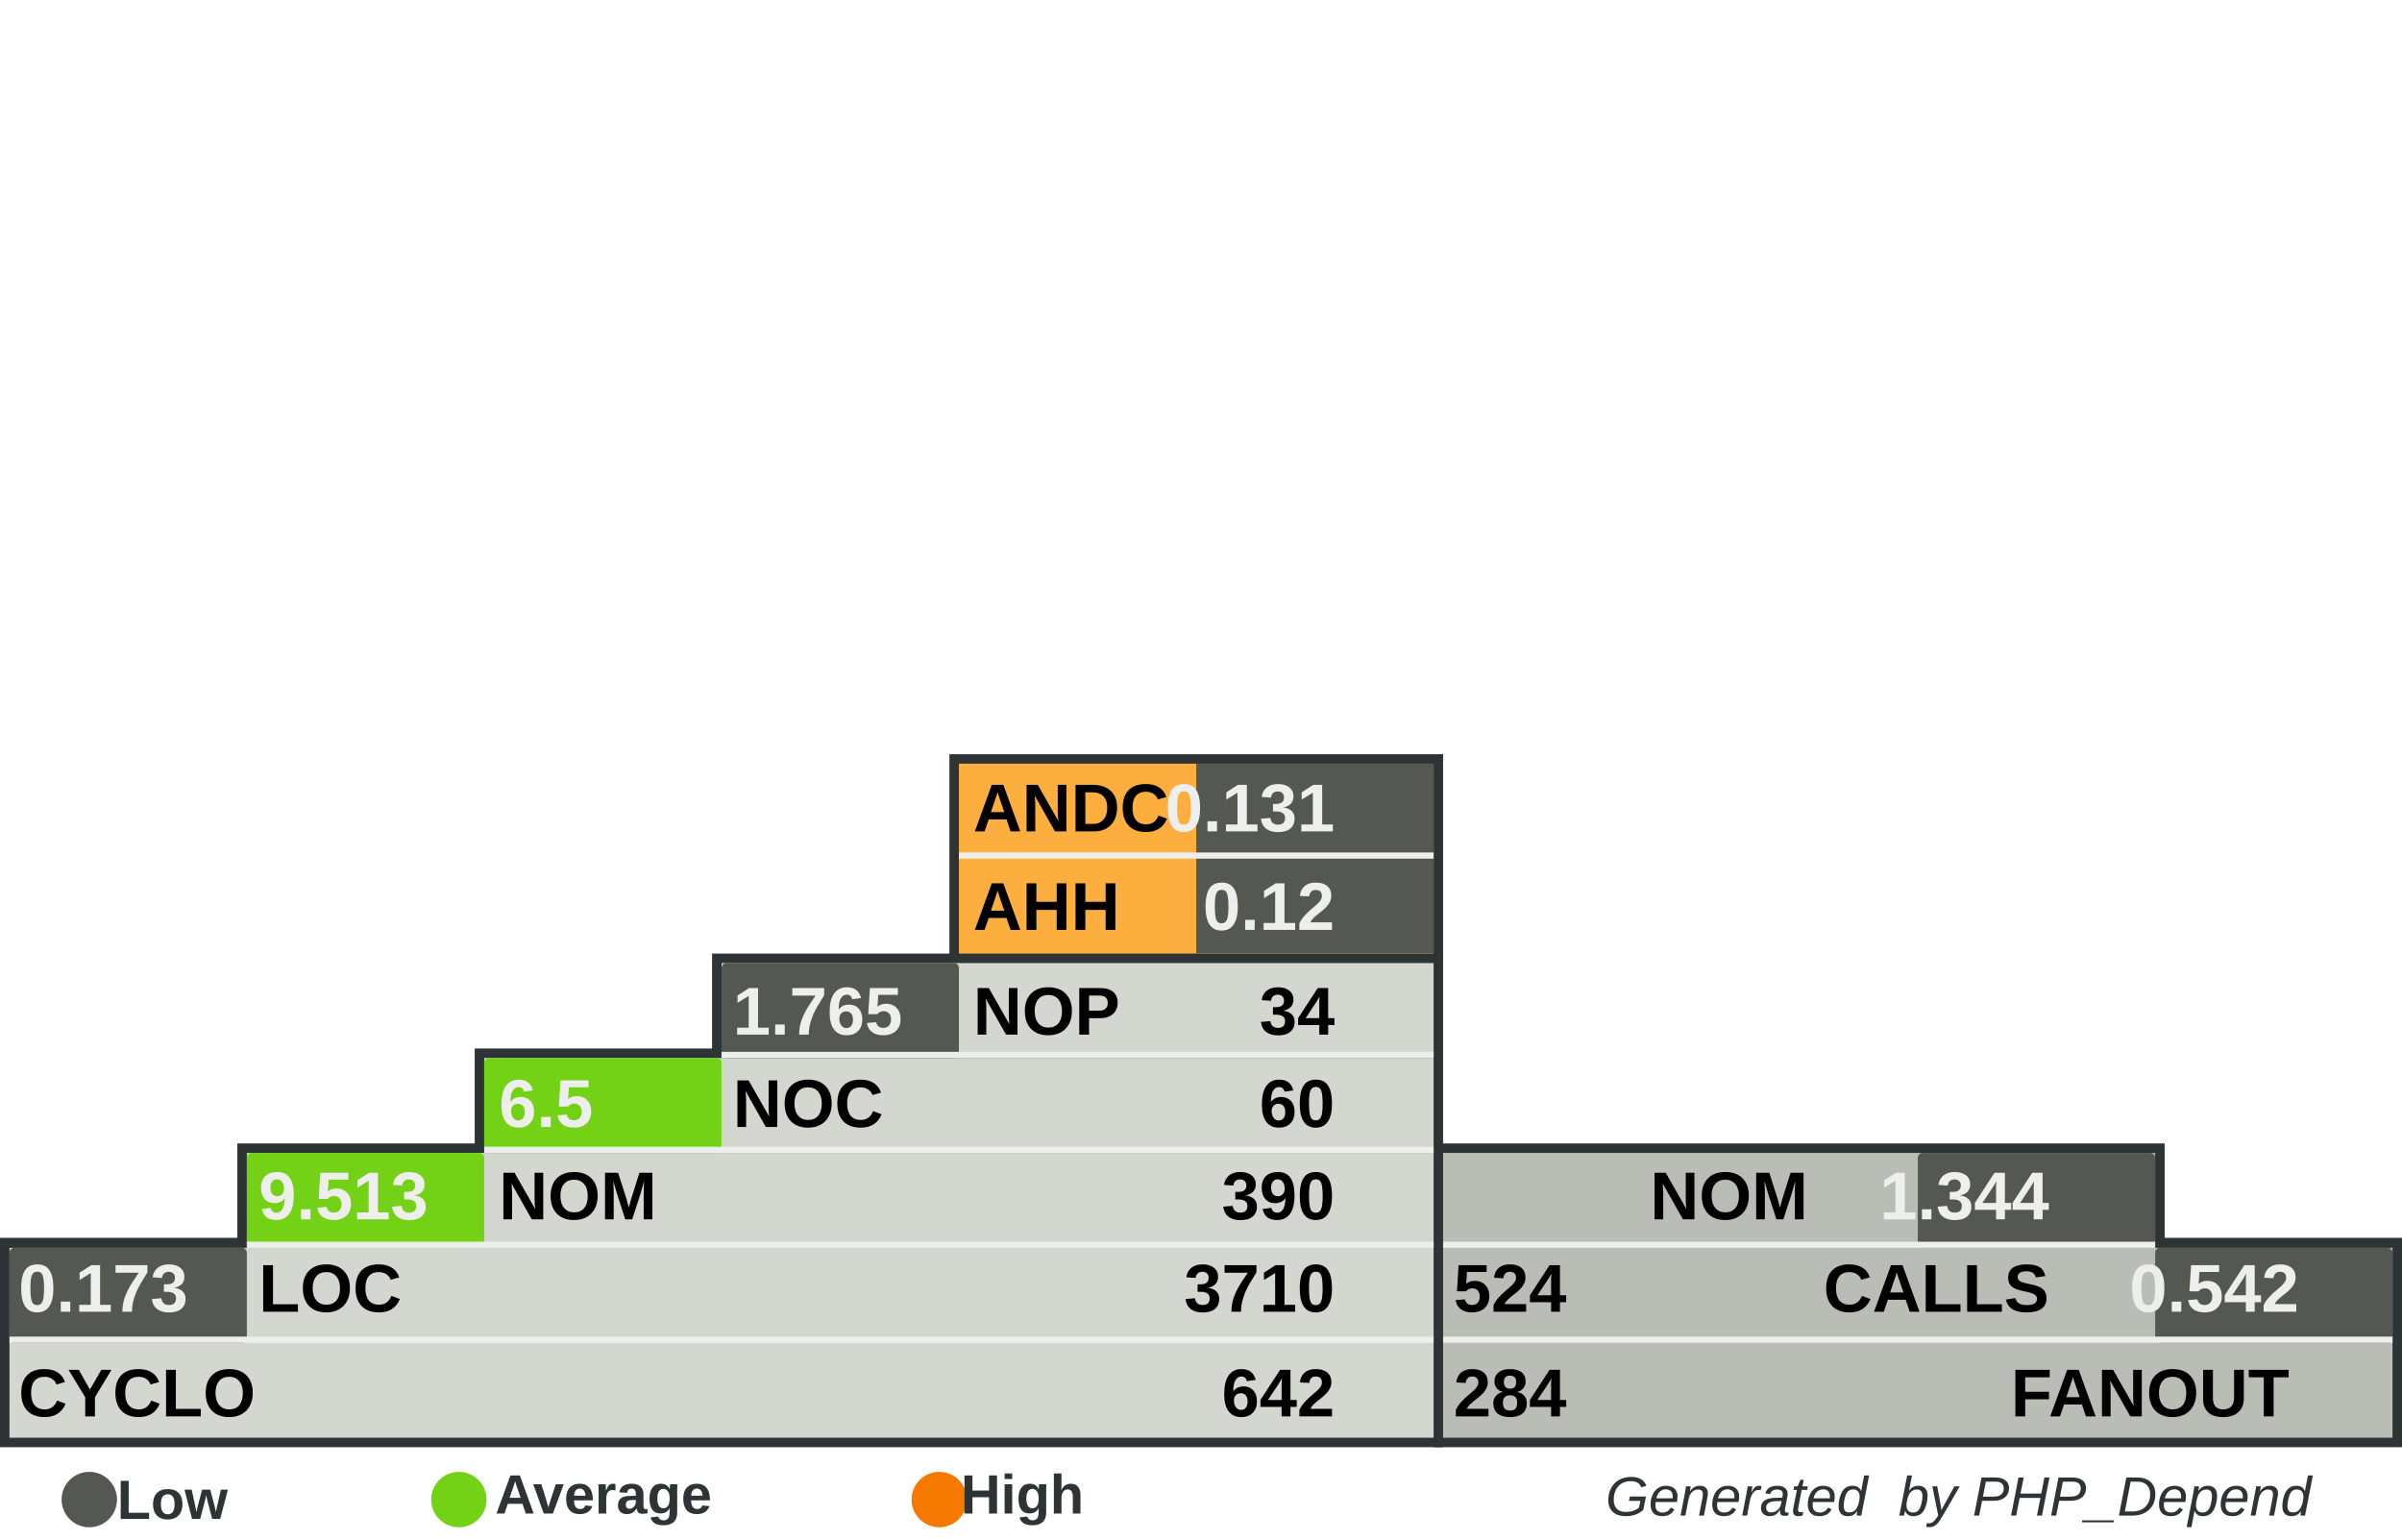
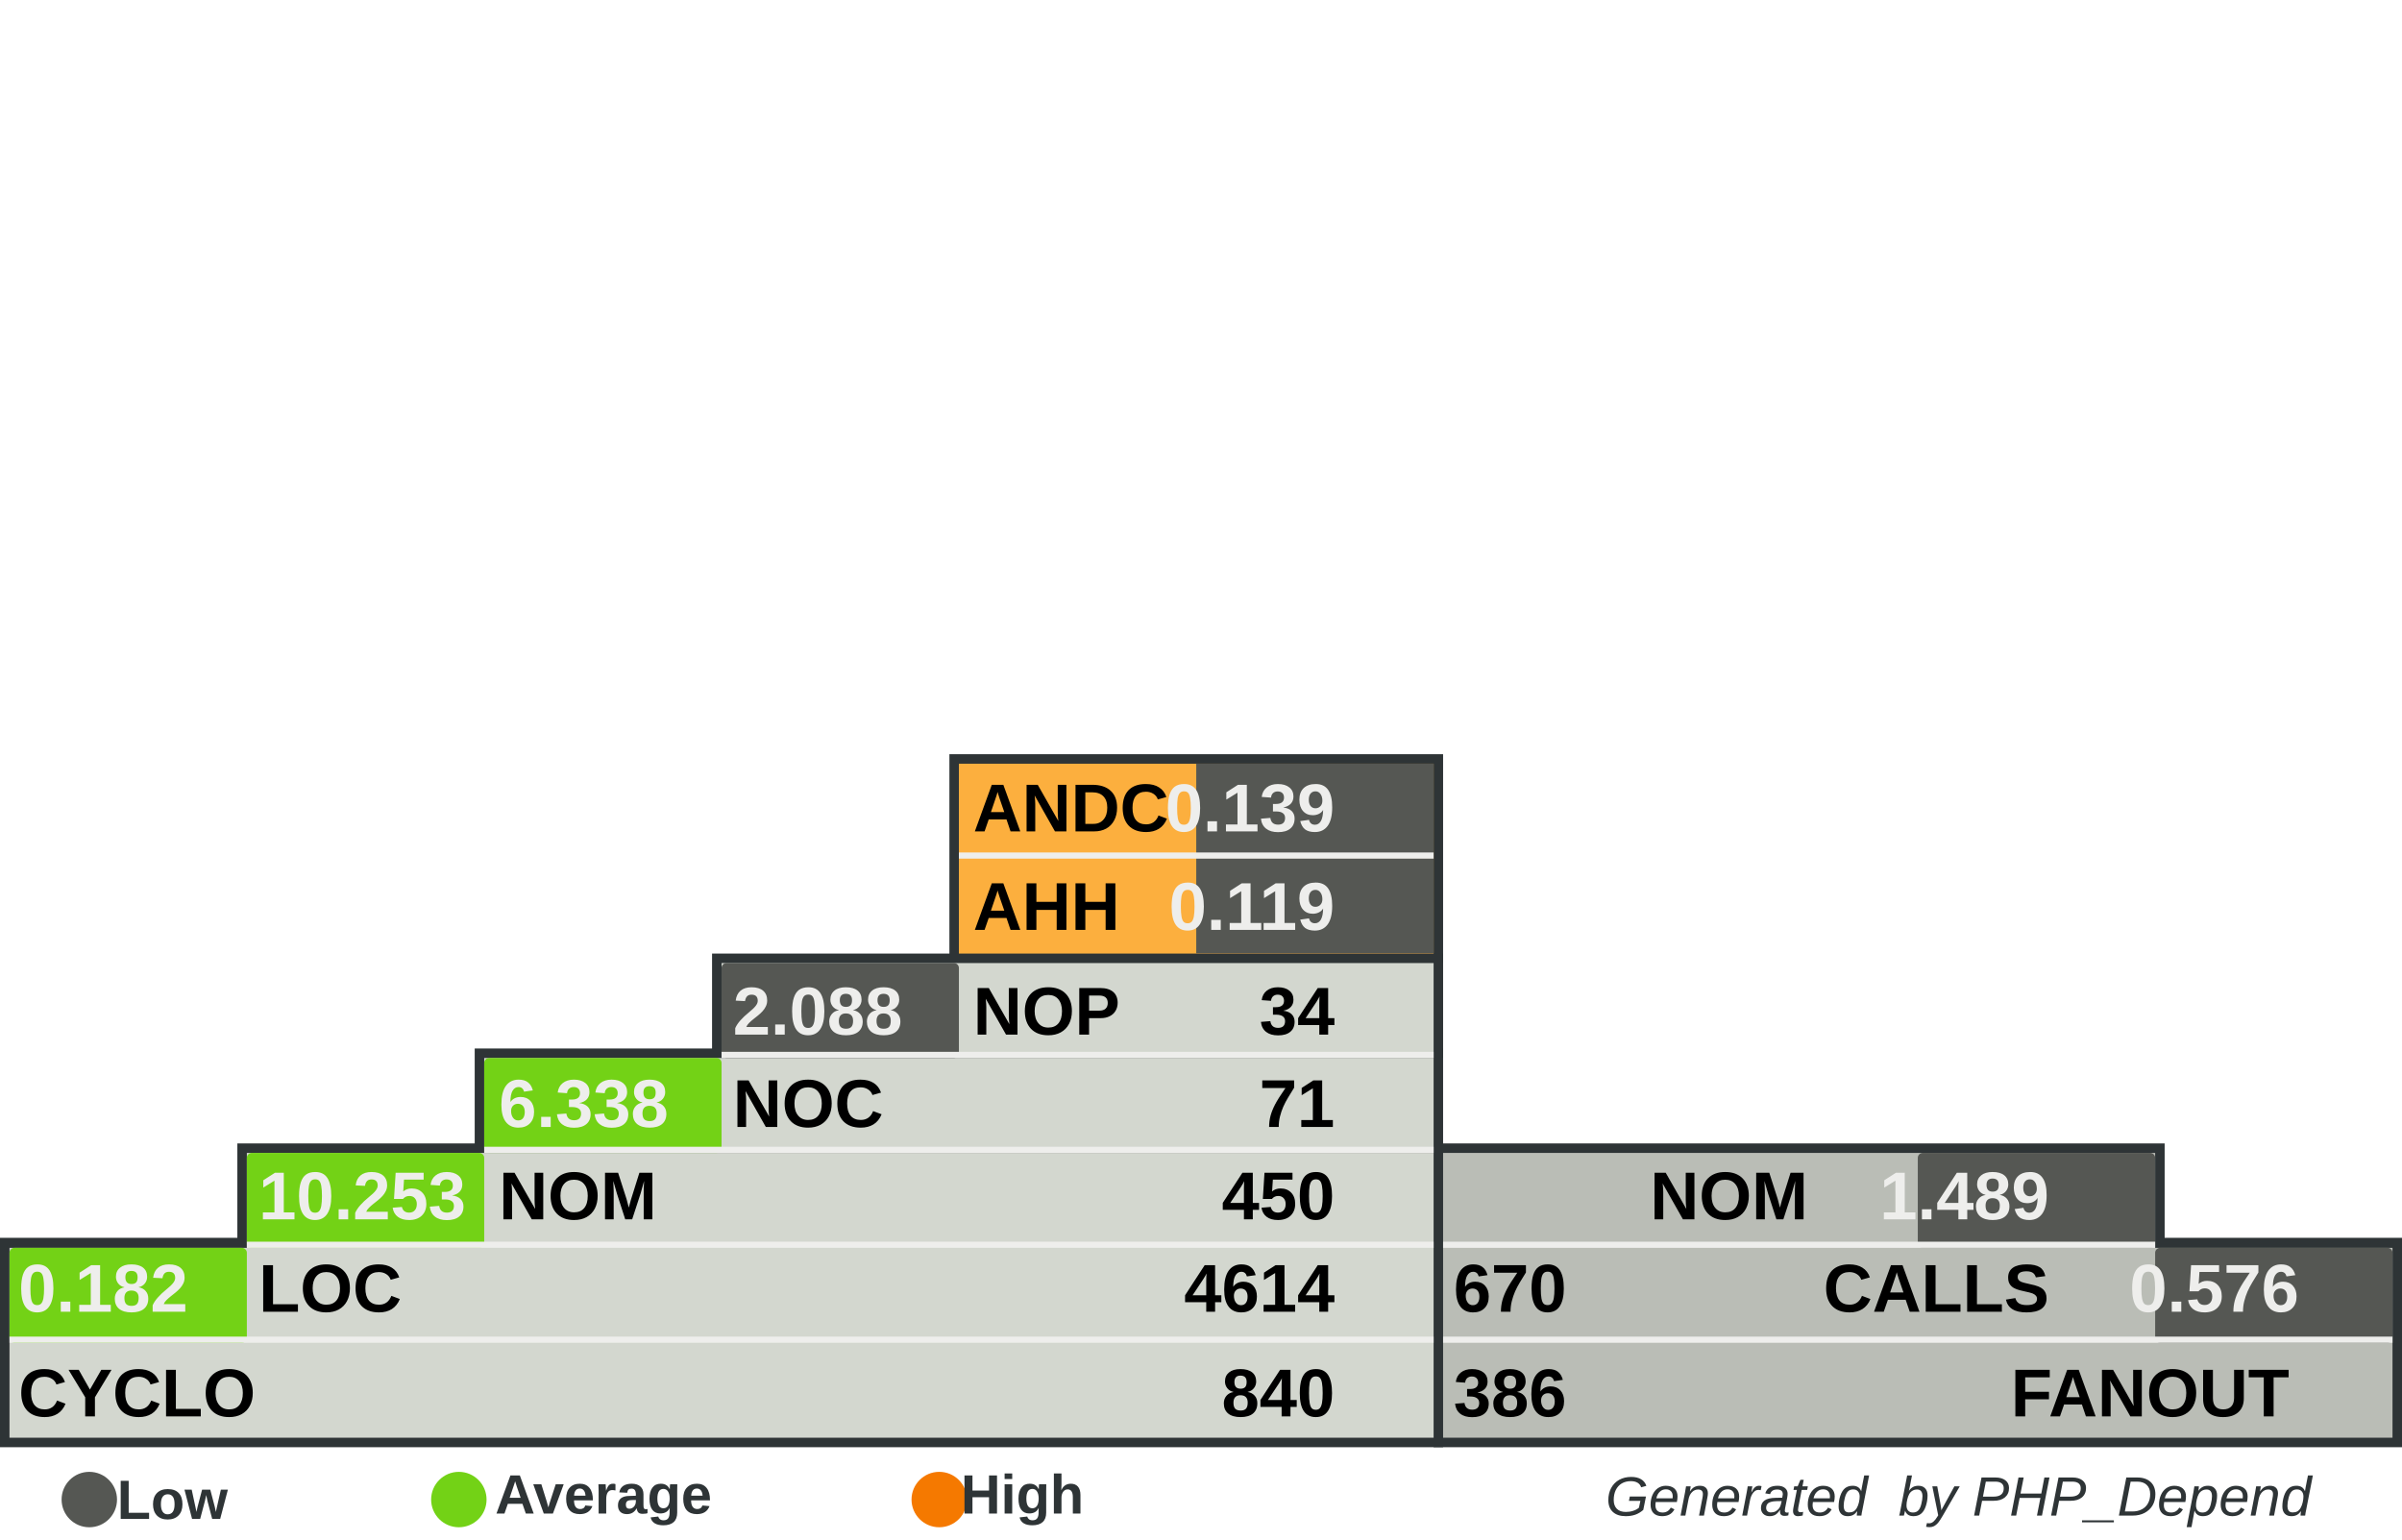
<svg xmlns="http://www.w3.org/2000/svg" width="390" height="250" id="svg5110" version="1.0">
  <defs id="defs5112">
    </defs>
  <g id="layer1">
    <rect style="fill:#555753" width="0" height="0" x="0" y="0" rx="0" ry="0" id="rect8982" xml:id="threshold.low" />
    <rect style="fill:#73d216" width="0" height="0" x="0" y="0" rx="0" ry="0" id="rect8983" xml:id="threshold.average" />
    <rect style="fill:#f57900" width="0" height="0" x="0" y="0" rx="0" ry="0" id="rect2834" xml:id="threshold.high" />
    <rect style="opacity:1;fill:#2e3436;fill-opacity:1;stroke:none;stroke-width:1;stroke-miterlimit:4;stroke-dasharray:none;stroke-opacity:1" id="rect4954" width="118.696" height="16.957" x="232.767" y="185.672" rx="2.978" ry="0" />
    <rect style="opacity:1;fill:#2e3436;fill-opacity:1;stroke:none;stroke-width:1;stroke-miterlimit:4;stroke-dasharray:none;stroke-opacity:1" id="rect4956" width="157.233" height="34" x="232.767" y="201" rx="3.945" ry="0" />
    <rect style="opacity:1;fill:#2e3436;fill-opacity:1;stroke:none;stroke-width:1;stroke-miterlimit:4;stroke-dasharray:none;stroke-opacity:1" id="rect4958" width="80.158" height="33.913" x="154.15" y="122.47" rx="2.011" ry="0" />
    <rect style="opacity:1;fill:#2e3436;fill-opacity:1;stroke:none;stroke-width:1;stroke-miterlimit:4;stroke-dasharray:none;stroke-opacity:1" id="rect4960" width="234.308" height="34" x="0" y="201" rx="5.879" ry="0" />
    <rect style="opacity:1;fill:#2e3436;fill-opacity:1;stroke:none;stroke-width:1;stroke-miterlimit:4;stroke-dasharray:none;stroke-opacity:1" id="rect4962" width="195.771" height="16.957" x="38.538" y="185.672" rx="4.912" ry="0" />
    <rect style="opacity:1;fill:#2e3436;fill-opacity:1;stroke:none;stroke-width:1;stroke-miterlimit:4;stroke-dasharray:none;stroke-opacity:1" id="rect4964" width="157.233" height="16.957" x="77.075" y="170.257" rx="3.945" ry="0" />
    <rect style="opacity:1;fill:#2e3436;fill-opacity:1;stroke:none;stroke-width:1;stroke-miterlimit:4;stroke-dasharray:none;stroke-opacity:1" id="rect4966" width="118.696" height="16.957" x="115.613" y="154.842" rx="2.978" ry="0" />
    <rect style="opacity:1;fill:#d3d7cf;fill-opacity:1;stroke:none;stroke-width:1;stroke-miterlimit:4;stroke-dasharray:none;stroke-opacity:1" id="rect4968" width="231.225" height="30.83" x="1.542" y="202.628" rx="5.801" ry="0" />
    <rect style="opacity:1;fill:#d3d7cf;fill-opacity:1;stroke:none;stroke-width:1;stroke-miterlimit:4;stroke-dasharray:none;stroke-opacity:1" id="rect4970" width="192.688" height="15.415" x="40.079" y="187.214" rx="4.834" ry="0" />
    <rect style="opacity:1;fill:#d3d7cf;fill-opacity:1;stroke:none;stroke-width:1;stroke-miterlimit:4;stroke-dasharray:none;stroke-opacity:1" id="rect4972" width="154.15" height="15.415" x="78.617" y="171.798" rx="3.868" ry="0" />
    <rect style="opacity:1;fill:#d3d7cf;fill-opacity:1;stroke:none;stroke-width:1;stroke-miterlimit:4;stroke-dasharray:none;stroke-opacity:1" id="rect4974" width="115.613" height="15.415" x="117.154" y="156.383" rx="2.901" ry="0" />
    <rect style="opacity:1;fill:#fcaf3e;fill-opacity:1;stroke:none;stroke-width:1;stroke-miterlimit:4;stroke-dasharray:none;stroke-opacity:1" id="rect4976" width="77.075" height="30.83" x="155.692" y="124.012" rx="1.934" ry="0" />
    <rect style="opacity:1;fill:#babdb6;fill-opacity:1;stroke:none;stroke-width:1;stroke-miterlimit:4;stroke-dasharray:none;stroke-opacity:1" id="rect4978" width="154.15" height="30.83" x="234.308" y="202.628" rx="3.868" ry="0" />
    <rect style="opacity:1;fill:#babdb6;fill-opacity:1;stroke:none;stroke-width:1;stroke-miterlimit:4;stroke-dasharray:none;stroke-opacity:1" id="rect4980" width="115.613" height="15.415" x="234.308" y="187.213" rx="2.901" ry="0" />
    <rect style="opacity:1;fill:#555753;fill-opacity:1;stroke:none;stroke-width:1;stroke-miterlimit:4;stroke-dasharray:none;stroke-opacity:1" id="rect4982" xml:id="rect.andc" width="38.538" height="15.43" x="194.229" y="124.012" rx="0.967" ry="0" />
    <rect style="opacity:1;fill:#555753;fill-opacity:1;stroke:none;stroke-width:1;stroke-miterlimit:4;stroke-dasharray:none;stroke-opacity:1" id="rect2851" xml:id="rect.ahh" width="38.538" height="15.4" x="194.229" y="139.412" rx="0.967" ry="0" />
    <rect style="opacity:1;fill:#555753;fill-opacity:1;stroke:none;stroke-width:1;stroke-miterlimit:4;stroke-dasharray:none;stroke-opacity:1" id="rect4984" xml:id="rect.noc-nop" width="38.538" height="15.415" x="117.154" y="156.383" rx="0.806" />
    <rect style="opacity:1;fill:#73d216;fill-opacity:1;stroke:none;stroke-width:1;stroke-miterlimit:4;stroke-dasharray:none;stroke-opacity:1" id="rect4986" xml:id="rect.nom-noc" width="38.538" height="15.415" x="78.617" y="171.798" rx="0.806" />
    <rect style="opacity:1;fill:#73d216;fill-opacity:1;stroke:none;stroke-width:1;stroke-miterlimit:4;stroke-dasharray:none;stroke-opacity:1" id="rect4988" xml:id="rect.loc-nom" width="38.538" height="15.415" x="40.079" y="187.213" rx="0.806" />
-     <rect style="opacity:1;fill:#555753;fill-opacity:1;stroke:none;stroke-width:1;stroke-miterlimit:4;stroke-dasharray:none;stroke-opacity:1" id="rect4990" xml:id="rect.cyclo-loc" width="38.538" height="15.415" x="1.542" y="202.628" rx="0.806" />
+     <rect style="opacity:1;fill:#73d216;fill-opacity:1;stroke:none;stroke-width:1;stroke-miterlimit:4;stroke-dasharray:none;stroke-opacity:1" id="rect4990" xml:id="rect.cyclo-loc" width="38.538" height="15.415" x="1.542" y="202.628" rx="0.806" />
    <rect style="opacity:1;fill:#555753;fill-opacity:1;stroke:none;stroke-width:1;stroke-miterlimit:4;stroke-dasharray:none;stroke-opacity:1" id="rect4992" xml:id="rect.calls-nom" width="38.538" height="15.415" x="311.383" y="187.213" rx="0.806" />
    <rect style="opacity:1;fill:#555753;fill-opacity:1;stroke:none;stroke-width:1;stroke-miterlimit:4;stroke-dasharray:none;stroke-opacity:1" id="rect4994" xml:id="rect.fanout-calls" width="38.538" height="15.415" x="349.921" y="202.628" rx="0.806" />
    <rect style="opacity:1;fill:#eeeeec;fill-opacity:1;stroke:none;stroke-width:1;stroke-miterlimit:4;stroke-dasharray:none;stroke-opacity:1" id="rect4996" width="231.225" height="1" x="1.542" y="217.043" rx="5.801" ry="0" />
    <rect style="opacity:1;fill:#eeeeec;fill-opacity:1;stroke:none;stroke-width:1;stroke-miterlimit:4;stroke-dasharray:none;stroke-opacity:1" id="rect4998" width="192.688" height="1" x="40.079" y="201.628" rx="4.834" ry="0" />
    <rect style="opacity:1;fill:#eeeeec;fill-opacity:1;stroke:none;stroke-width:1;stroke-miterlimit:4;stroke-dasharray:none;stroke-opacity:1" id="rect5000" width="154.15" height="1" x="78.617" y="186.213" rx="3.868" ry="0" />
    <rect style="opacity:1;fill:#eeeeec;fill-opacity:1;stroke:none;stroke-width:1;stroke-miterlimit:4;stroke-dasharray:none;stroke-opacity:1" id="rect5002" width="115.613" height="1" x="117.154" y="170.798" rx="2.901" ry="0" />
    <rect style="opacity:1;fill:#eeeeec;fill-opacity:1;stroke:none;stroke-width:1;stroke-miterlimit:4;stroke-dasharray:none;stroke-opacity:1" id="rect5004" width="115.613" height="1" x="234.308" y="201.628" rx="2.901" ry="0" />
    <rect style="opacity:1;fill:#eeeeec;fill-opacity:1;stroke:none;stroke-width:1;stroke-miterlimit:4;stroke-dasharray:none;stroke-opacity:1" id="rect5006" width="154.15" height="1" x="234.308" y="217.043" rx="3.868" ry="0" />
    <rect style="opacity:1;fill:#eeeeec;fill-opacity:1;stroke:none;stroke-width:1;stroke-miterlimit:4;stroke-dasharray:none;stroke-opacity:1" id="rect5008" width="77.075" height="1" x="155.692" y="138.427" rx="1.934" ry="0" />
    <text xml:space="preserve" style="font-size:11px;font-style:normal;font-variant:normal;font-weight:bold;font-stretch:normal;fill:#000000;fill-opacity:1;stroke:none;stroke-width:1px;stroke-linecap:butt;stroke-linejoin:miter;stroke-opacity:1;font-family:Arial" x="158" y="135" title="Average Number of Derived Classes" id="text5010">
      <tspan title="Average Number of Derived Classes" id="tspan5012" x="158" y="135">ANDC</tspan>
    </text>
    <text xml:space="preserve" style="font-size:11px;font-style:normal;font-variant:normal;font-weight:bold;font-stretch:normal;fill:#000000;fill-opacity:1;stroke:none;stroke-width:1px;stroke-linecap:butt;stroke-linejoin:miter;stroke-opacity:1;font-family:Arial" x="158" y="151" title="Average Hierarchy Height" id="text5014">
      <tspan title="Average Hierarchy Height" id="tspan5016" x="158" y="151">AHH</tspan>
    </text>
    <text xml:space="preserve" style="font-size:11px;font-style:normal;font-variant:normal;font-weight:bold;font-stretch:normal;fill:#000000;fill-opacity:1;stroke:none;stroke-width:1px;stroke-linecap:butt;stroke-linejoin:miter;stroke-opacity:1;font-family:Arial" x="158" y="168" title="Number Of Packages" id="text5018">
      <tspan title="Number Of Packages" id="tspan5020" x="158" y="168">NOP</tspan>
    </text>
    <text xml:space="preserve" style="font-size:11px;font-style:normal;font-variant:normal;font-weight:bold;font-stretch:normal;fill:#000000;fill-opacity:1;stroke:none;stroke-width:1px;stroke-linecap:butt;stroke-linejoin:miter;stroke-opacity:1;font-family:Arial" x="119" y="183" id="text5022" title="Number Of Classes" transform="scale(0.9999985,1.000001)">
      <tspan title="Number Of Classes" id="tspan5024" x="119" y="183">NOC</tspan>
    </text>
    <text xml:space="preserve" style="font-size:11px;font-style:normal;font-variant:normal;font-weight:bold;font-stretch:normal;fill:#000000;fill-opacity:1;stroke:none;stroke-width:1px;stroke-linecap:butt;stroke-linejoin:miter;stroke-opacity:1;font-family:Arial" x="81" y="198" id="text5026" title="Number Of Methods (Methods+Functions)" transform="scale(0.9999985,1.000001)">
      <tspan title="Number Of Methods (Methods+Functions)" id="tspan5028" x="81" y="198">NOM</tspan>
    </text>
    <text xml:space="preserve" style="font-size:11px;font-style:normal;font-variant:normal;font-weight:bold;font-stretch:normal;fill:#000000;fill-opacity:1;stroke:none;stroke-width:1px;stroke-linecap:butt;stroke-linejoin:miter;stroke-opacity:1;font-family:Arial" x="42" y="213" id="text5030" title="Lines Of Code (Non Comment and Non Whitespace Lines)" transform="scale(0.9999985,1.000001)">
      <tspan title="Lines Of Code (Non Comment and Non Whitespace Lines)" id="tspan5032" x="42" y="213">LOC</tspan>
    </text>
    <text xml:space="preserve" style="font-size:11px;font-style:normal;font-variant:normal;font-weight:bold;font-stretch:normal;fill:#000000;fill-opacity:1;stroke:none;stroke-width:1px;stroke-linecap:butt;stroke-linejoin:miter;stroke-opacity:1;font-family:Arial" x="3" y="230" id="text5034" title="Cyclomatic Complexity" transform="scale(0.9999985,1.000001)">
      <tspan title="Cyclomatic Complexity" id="tspan5036" x="3" y="230">CYCLO</tspan>
    </text>
    <text xml:space="preserve" style="font-size:11px;font-style:normal;font-variant:normal;font-weight:bold;font-stretch:normal;text-align:end;text-anchor:end;fill:#000000;fill-opacity:1;stroke:none;stroke-width:1px;stroke-linecap:butt;stroke-linejoin:miter;stroke-opacity:1;font-family:Arial" x="308.858" y="198" id="text5038" title="Number Of Methods (Methods+Functions)" transform="scale(0.9999985,1.000001)">
      <tspan title="Number Of Methods (Methods+Functions)" id="tspan5040" x="308.858" y="198">NOM</tspan>
    </text>
    <text xml:space="preserve" style="font-size:11px;font-style:normal;font-variant:normal;font-weight:bold;font-stretch:normal;text-anchor:end;fill:#000000;fill-opacity:1;stroke:none;stroke-width:1px;stroke-linecap:butt;stroke-linejoin:miter;stroke-opacity:1;font-family:Arial" x="348" y="213" id="text5042" title="Number of Operation Calls" transform="scale(0.9999985,1.000001)">
      <tspan title="Number of Operation Calls" id="tspan5044" x="348" y="213">CALLS</tspan>
    </text>
    <text xml:space="preserve" style="font-size:11px;font-style:normal;font-variant:normal;font-weight:bold;font-stretch:normal;text-anchor:end;fill:#000000;fill-opacity:1;stroke:none;stroke-width:1px;stroke-linecap:butt;stroke-linejoin:miter;stroke-opacity:1;font-family:Arial" x="387" y="230" id="text5046" title="Number of Called Classes" transform="scale(0.9999985,1.000001)">
      <tspan title="Number of Called Classes" id="tspan5048" x="387" y="230">FANOUT</tspan>
    </text>
    <text xml:space="preserve" style="font-size:11px;font-style:normal;font-variant:normal;font-weight:bold;font-stretch:normal;fill:#000000;fill-opacity:1;stroke:none;stroke-width:1px;stroke-linecap:butt;stroke-linejoin:miter;stroke-opacity:1;font-family:Arial" title="Number of Called Classes" x="236" y="230" id="text5050" transform="scale(0.9999985,1.000001)">
-       <tspan title="Number of Called Classes" id="tspan5052" xml:id="pdepend.fanout" x="236" y="230">284</tspan>
+       <tspan title="Number of Called Classes" id="tspan5052" xml:id="pdepend.fanout" x="236" y="230">386</tspan>
    </text>
    <text xml:space="preserve" style="font-size:11px;font-style:normal;font-variant:normal;font-weight:bold;font-stretch:normal;fill:#000000;fill-opacity:1;stroke:none;stroke-width:1px;stroke-linecap:butt;stroke-linejoin:miter;stroke-opacity:1;font-family:Arial" title="Number of Operation Calls" x="236" y="213" id="text5054" transform="scale(0.9999985,1.000001)">
-       <tspan title="Number of Operation Calls" id="tspan5056" xml:id="pdepend.calls" x="236" y="213">524</tspan>
+       <tspan title="Number of Operation Calls" id="tspan5056" xml:id="pdepend.calls" x="236" y="213">670</tspan>
    </text>
    <text xml:space="preserve" style="font-size:11px;font-style:normal;font-variant:normal;font-weight:bold;font-stretch:normal;text-anchor:end;fill:#000000;fill-opacity:1;stroke:none;stroke-width:1px;stroke-linecap:butt;stroke-linejoin:miter;stroke-opacity:1;font-family:Arial" title="Cyclomatic Complexity" x="232" y="230" id="text5058" transform="scale(0.9999985,1.000001)">
-       <tspan title="Cyclomatic Complexity" id="tspan5060" xml:id="pdepend.cyclo" x="232" y="230">642</tspan>
+       <tspan title="Cyclomatic Complexity" id="tspan5060" xml:id="pdepend.cyclo" x="232" y="230">840</tspan>
    </text>
    <text xml:space="preserve" style="font-size:11px;font-style:normal;font-variant:normal;font-weight:bold;font-stretch:normal;text-anchor:end;fill:#000000;fill-opacity:1;stroke:none;stroke-width:1px;stroke-linecap:butt;stroke-linejoin:miter;stroke-opacity:1;font-family:Arial" title="Lines Of Code (Non Comment and Non Whitespace Lines)" x="232" y="213" id="text5062" transform="scale(0.9999985,1.000001)">
-       <tspan xml:id="pdepend.loc" title="Lines Of Code (Non Comment and Non Whitespace Lines)" id="tspan5064" x="232" y="213">3710</tspan>
+       <tspan xml:id="pdepend.loc" title="Lines Of Code (Non Comment and Non Whitespace Lines)" id="tspan5064" x="232" y="213">4614</tspan>
    </text>
    <text xml:space="preserve" style="font-size:11px;font-style:normal;font-variant:normal;font-weight:bold;font-stretch:normal;text-anchor:end;fill:#000000;fill-opacity:1;stroke:none;stroke-width:1px;stroke-linecap:butt;stroke-linejoin:miter;stroke-opacity:1;font-family:Arial" title="Number Of Methods (Methods+Functions)" x="232" y="198" id="text5066" transform="scale(0.9999985,1.000001)">
-       <tspan title="Number Of Methods (Methods+Functions)" id="tspan5068" xml:id="pdepend.nom" x="232" y="198">390</tspan>
+       <tspan title="Number Of Methods (Methods+Functions)" id="tspan5068" xml:id="pdepend.nom" x="232" y="198">450</tspan>
    </text>
    <text xml:space="preserve" style="font-size:11px;font-style:normal;font-variant:normal;font-weight:bold;font-stretch:normal;text-anchor:end;fill:#000000;fill-opacity:1;stroke:none;stroke-width:1px;stroke-linecap:butt;stroke-linejoin:miter;stroke-opacity:1;font-family:Arial" title="Number Of Packages" x="232" y="168" id="text5070" transform="scale(0.9999985,1.000001)">
      <tspan title="Number Of Packages" id="tspan5072" xml:id="pdepend.nop" x="232" y="168">34</tspan>
    </text>
    <text xml:space="preserve" style="font-size:11px;font-style:normal;font-variant:normal;font-weight:bold;font-stretch:normal;text-anchor:end;fill:#000000;fill-opacity:1;stroke:none;stroke-width:1px;stroke-linecap:butt;stroke-linejoin:miter;stroke-opacity:1;font-family:Arial" title="Number Of Classes" x="232" y="183" id="text5074" transform="scale(0.9999985,1.000001)">
-       <tspan title="Number Of Classes" id="tspan5076" xml:id="pdepend.noc" x="232" y="183">60</tspan>
+       <tspan title="Number Of Classes" id="tspan5076" xml:id="pdepend.noc" x="232" y="183">71</tspan>
    </text>
    <text xml:space="preserve" style="font-size:11px;font-style:normal;font-variant:normal;font-weight:bold;font-stretch:normal;text-anchor:end;fill:#eeeeec;fill-opacity:1;stroke:none;stroke-width:1px;stroke-linecap:butt;stroke-linejoin:miter;stroke-opacity:1;font-family:Arial" title="Average Number of Derived Classes" x="232" y="135" id="text5078" transform="scale(0.9999985,1.000001)">
-       <tspan title="Average Number of Derived Classes" id="tspan5080" xml:id="pdepend.andc" x="232" y="135">0.131</tspan>
+       <tspan title="Average Number of Derived Classes" id="tspan5080" xml:id="pdepend.andc" x="232" y="135">0.139</tspan>
    </text>
    <text xml:space="preserve" style="font-size:11px;font-style:normal;font-variant:normal;font-weight:bold;font-stretch:normal;text-anchor:end;fill:#eeeeec;fill-opacity:1;stroke:none;stroke-width:1px;stroke-linecap:butt;stroke-linejoin:miter;stroke-opacity:1;font-family:Arial" title="Average Hierarchy Height" x="232" y="151" id="text5082" transform="scale(0.9999985,1.000001)">
-       <tspan title="Average Hierarchy Height" id="tspan5084" xml:id="pdepend.ahh" x="232" y="151">0.12</tspan>
+       <tspan title="Average Hierarchy Height" id="tspan5084" xml:id="pdepend.ahh" x="232" y="151">0.119</tspan>
    </text>
    <text xml:space="preserve" style="font-size:11px;font-style:normal;font-variant:normal;font-weight:bold;font-stretch:normal;fill:#eeeeec;fill-opacity:1;stroke:none;stroke-width:1px;stroke-linecap:butt;stroke-linejoin:miter;stroke-opacity:1;font-family:Arial" title="Ratio: Number of Classes / Number of Packages" x="119" y="168" id="text5086" transform="scale(0.9999985,1.000001)">
-       <tspan title="Ratio: Number of Classes / Number of Packages" id="tspan5088" xml:id="pdepend.noc-nop" x="119" y="168">1.765</tspan>
+       <tspan title="Ratio: Number of Classes / Number of Packages" id="tspan5088" xml:id="pdepend.noc-nop" x="119" y="168">2.088</tspan>
    </text>
    <text xml:space="preserve" style="font-size:11px;font-style:normal;font-variant:normal;font-weight:bold;font-stretch:normal;fill:#eeeeec;fill-opacity:1;stroke:none;stroke-width:1px;stroke-linecap:butt;stroke-linejoin:miter;stroke-opacity:1;font-family:Arial" title="Ratio: Number of Methods / Number of Classes" x="81" y="183" id="text5090" transform="scale(0.9999985,1.000001)">
-       <tspan title="Ratio: Number of Methods / Number of Classes" id="tspan5092" xml:id="pdepend.nom-noc" x="81" y="183">6.5</tspan>
+       <tspan title="Ratio: Number of Methods / Number of Classes" id="tspan5092" xml:id="pdepend.nom-noc" x="81" y="183">6.338</tspan>
    </text>
    <text xml:space="preserve" style="font-size:11px;font-style:normal;font-variant:normal;font-weight:bold;font-stretch:normal;fill:#eeeeec;fill-opacity:1;stroke:none;stroke-width:1px;stroke-linecap:butt;stroke-linejoin:miter;stroke-opacity:1;font-family:Arial" title="Ratio: Lines of Code / Number of Methods" x="42" y="198" id="text5094" transform="scale(0.9999985,1.000001)">
-       <tspan title="Ratio: Lines of Code / Number of Methods" id="tspan5096" xml:id="pdepend.loc-nom" x="42" y="198">9.513</tspan>
+       <tspan title="Ratio: Lines of Code / Number of Methods" id="tspan5096" xml:id="pdepend.loc-nom" x="42" y="198">10.253</tspan>
    </text>
    <text xml:space="preserve" style="font-size:11px;font-style:normal;font-variant:normal;font-weight:bold;font-stretch:normal;fill:#eeeeec;fill-opacity:1;stroke:none;stroke-width:1px;stroke-linecap:butt;stroke-linejoin:miter;stroke-opacity:1;font-family:Arial" title="Ratio: Cyclomatic Complexity / Lines of Code" x="3" y="213" id="text5098" transform="scale(0.9999985,1.000001)">
-       <tspan title="Ratio: Cyclomatic Complexity / Lines of Code" id="tspan5100" xml:id="pdepend.cyclo-loc" x="3" y="213">0.173</tspan>
+       <tspan title="Ratio: Cyclomatic Complexity / Lines of Code" id="tspan5100" xml:id="pdepend.cyclo-loc" x="3" y="213">0.182</tspan>
    </text>
    <text xml:space="preserve" style="font-size:11px;font-style:normal;font-variant:normal;font-weight:bold;font-stretch:normal;text-anchor:end;fill:#eeeeec;fill-opacity:1;stroke:none;stroke-width:1px;stroke-linecap:butt;stroke-linejoin:miter;stroke-opacity:1;font-family:Arial" title="Ratio: Number of Called Classes(FANOUT) / Number of Operation Calls" x="388.563" y="213" id="text5102" transform="scale(0.9999985,1.000001)">
-       <tspan title="Ratio: Number of Called Classes(FANOUT) / Number of Operation Calls" id="tspan5104" xml:id="pdepend.fanout-calls" x="388.563" y="213">0.542</tspan>
+       <tspan title="Ratio: Number of Called Classes(FANOUT) / Number of Operation Calls" id="tspan5104" xml:id="pdepend.fanout-calls" x="388.563" y="213">0.576</tspan>
    </text>
    <text xml:space="preserve" style="font-size:11px;font-style:normal;font-variant:normal;font-weight:bold;font-stretch:normal;text-anchor:end;fill:#eeeeec;fill-opacity:1;stroke:none;stroke-width:1px;stroke-linecap:butt;stroke-linejoin:miter;stroke-opacity:1;font-family:Arial" title="Ratio: Number of Operation Calls / Number of Methods (Methods+Functions)" x="348" y="198" id="text5106" transform="scale(0.9999985,1.000001)">
-       <tspan title="Ratio: Number of Operation Calls / Number of Methods (Methods+Functions)" id="tspan5108" xml:id="pdepend.calls-nom" x="348" y="198">1.344</tspan>
+       <tspan title="Ratio: Number of Operation Calls / Number of Methods (Methods+Functions)" id="tspan5108" xml:id="pdepend.calls-nom" x="348" y="198">1.489</tspan>
    </text>
    <text xml:space="preserve" style="font-size:8px;font-style:normal;font-variant:normal;font-weight:bold;font-stretch:normal;text-align:end;text-anchor:end;fill:#2e3436;fill-opacity:1;stroke:none;stroke-width:1px;stroke-linecap:butt;stroke-linejoin:miter;stroke-opacity:1;font-family:Arial" x="386.395" y="246.106" id="text2692">
      <tspan id="tspan2694" x="386.395" y="246.106" style="font-size:9px;font-style:italic;font-variant:normal;font-weight:normal;font-stretch:normal;text-align:end;text-anchor:end;fill:#2e3436;font-family:Arial;">Generated  by PHP_Depend</tspan>
    </text>
    <path style="opacity:1;fill:#555753;fill-opacity:1;stroke:none;stroke-width:1;stroke-miterlimit:4;stroke-dasharray:none;stroke-opacity:1" id="path3780" d="M 65.333,285.667 A 12,10.333 0 1 1 41.333,285.667 A 12,10.333 0 1 1 65.333,285.667 z" transform="matrix(0.375,0,0,0.4354839,-5.5,119.0968)" />
    <text xml:space="preserve" style="font-size:8px;font-style:normal;font-weight:bold;text-align:center;text-anchor:middle;fill:#2e3436;fill-opacity:1;stroke:none;stroke-width:1px;stroke-linecap:butt;stroke-linejoin:miter;stroke-opacity:1;font-family:URW Chancery L;" x="32.387" y="246.642" id="text3782">
      <tspan id="tspan3784" x="32.387" y="246.642" style="font-size:9px;font-style:normal;font-variant:normal;font-weight:bold;font-stretch:normal;fill:#2e3436;font-family:Arial;">Low</tspan>
    </text>
    <path style="opacity:1;fill:#73d216;fill-opacity:1;stroke:none;stroke-width:1;stroke-miterlimit:4;stroke-dasharray:none;stroke-opacity:1" id="path3786" d="M 65.333,285.667 A 12,10.333 0 1 1 41.333,285.667 A 12,10.333 0 1 1 65.333,285.667 z" transform="matrix(0.375,0,0,0.4354839,54.5,119.0968)" />
    <text xml:space="preserve" style="font-size:8px;font-style:normal;font-weight:bold;text-align:center;text-anchor:middle;fill:#2e3436;fill-opacity:1;stroke:none;stroke-width:1px;stroke-linecap:butt;stroke-linejoin:miter;stroke-opacity:1;font-family:URW Chancery L;" x="102.387" y="245.774" id="text3788">
      <tspan id="tspan3790" x="102.387" y="245.774" style="font-size:9px;font-style:normal;font-variant:normal;font-weight:bold;font-stretch:normal;fill:#2e3436;font-family:Arial;">Average</tspan>
    </text>
    <path style="opacity:1;fill:#f57900;fill-opacity:1;stroke:none;stroke-width:1;stroke-miterlimit:4;stroke-dasharray:none;stroke-opacity:1" id="path3792" d="M 65.333,285.667 A 12,10.333 0 1 1 41.333,285.667 A 12,10.333 0 1 1 65.333,285.667 z" transform="matrix(0.375,0,0,0.4354839,132.5,119.0968)" />
    <text xml:space="preserve" style="font-size:8px;font-style:normal;font-weight:bold;text-align:center;text-anchor:middle;fill:#2e3436;fill-opacity:1;stroke:none;stroke-width:1px;stroke-linecap:butt;stroke-linejoin:miter;stroke-opacity:1;font-family:URW Chancery L;" x="170.387" y="245.774" id="text3794">
      <tspan id="tspan3796" x="170.387" y="245.774" style="font-size:9px;font-style:normal;font-variant:normal;font-weight:bold;font-stretch:normal;fill:#2e3436;font-family:Arial;">High</tspan>
    </text>
  </g>
</svg>
